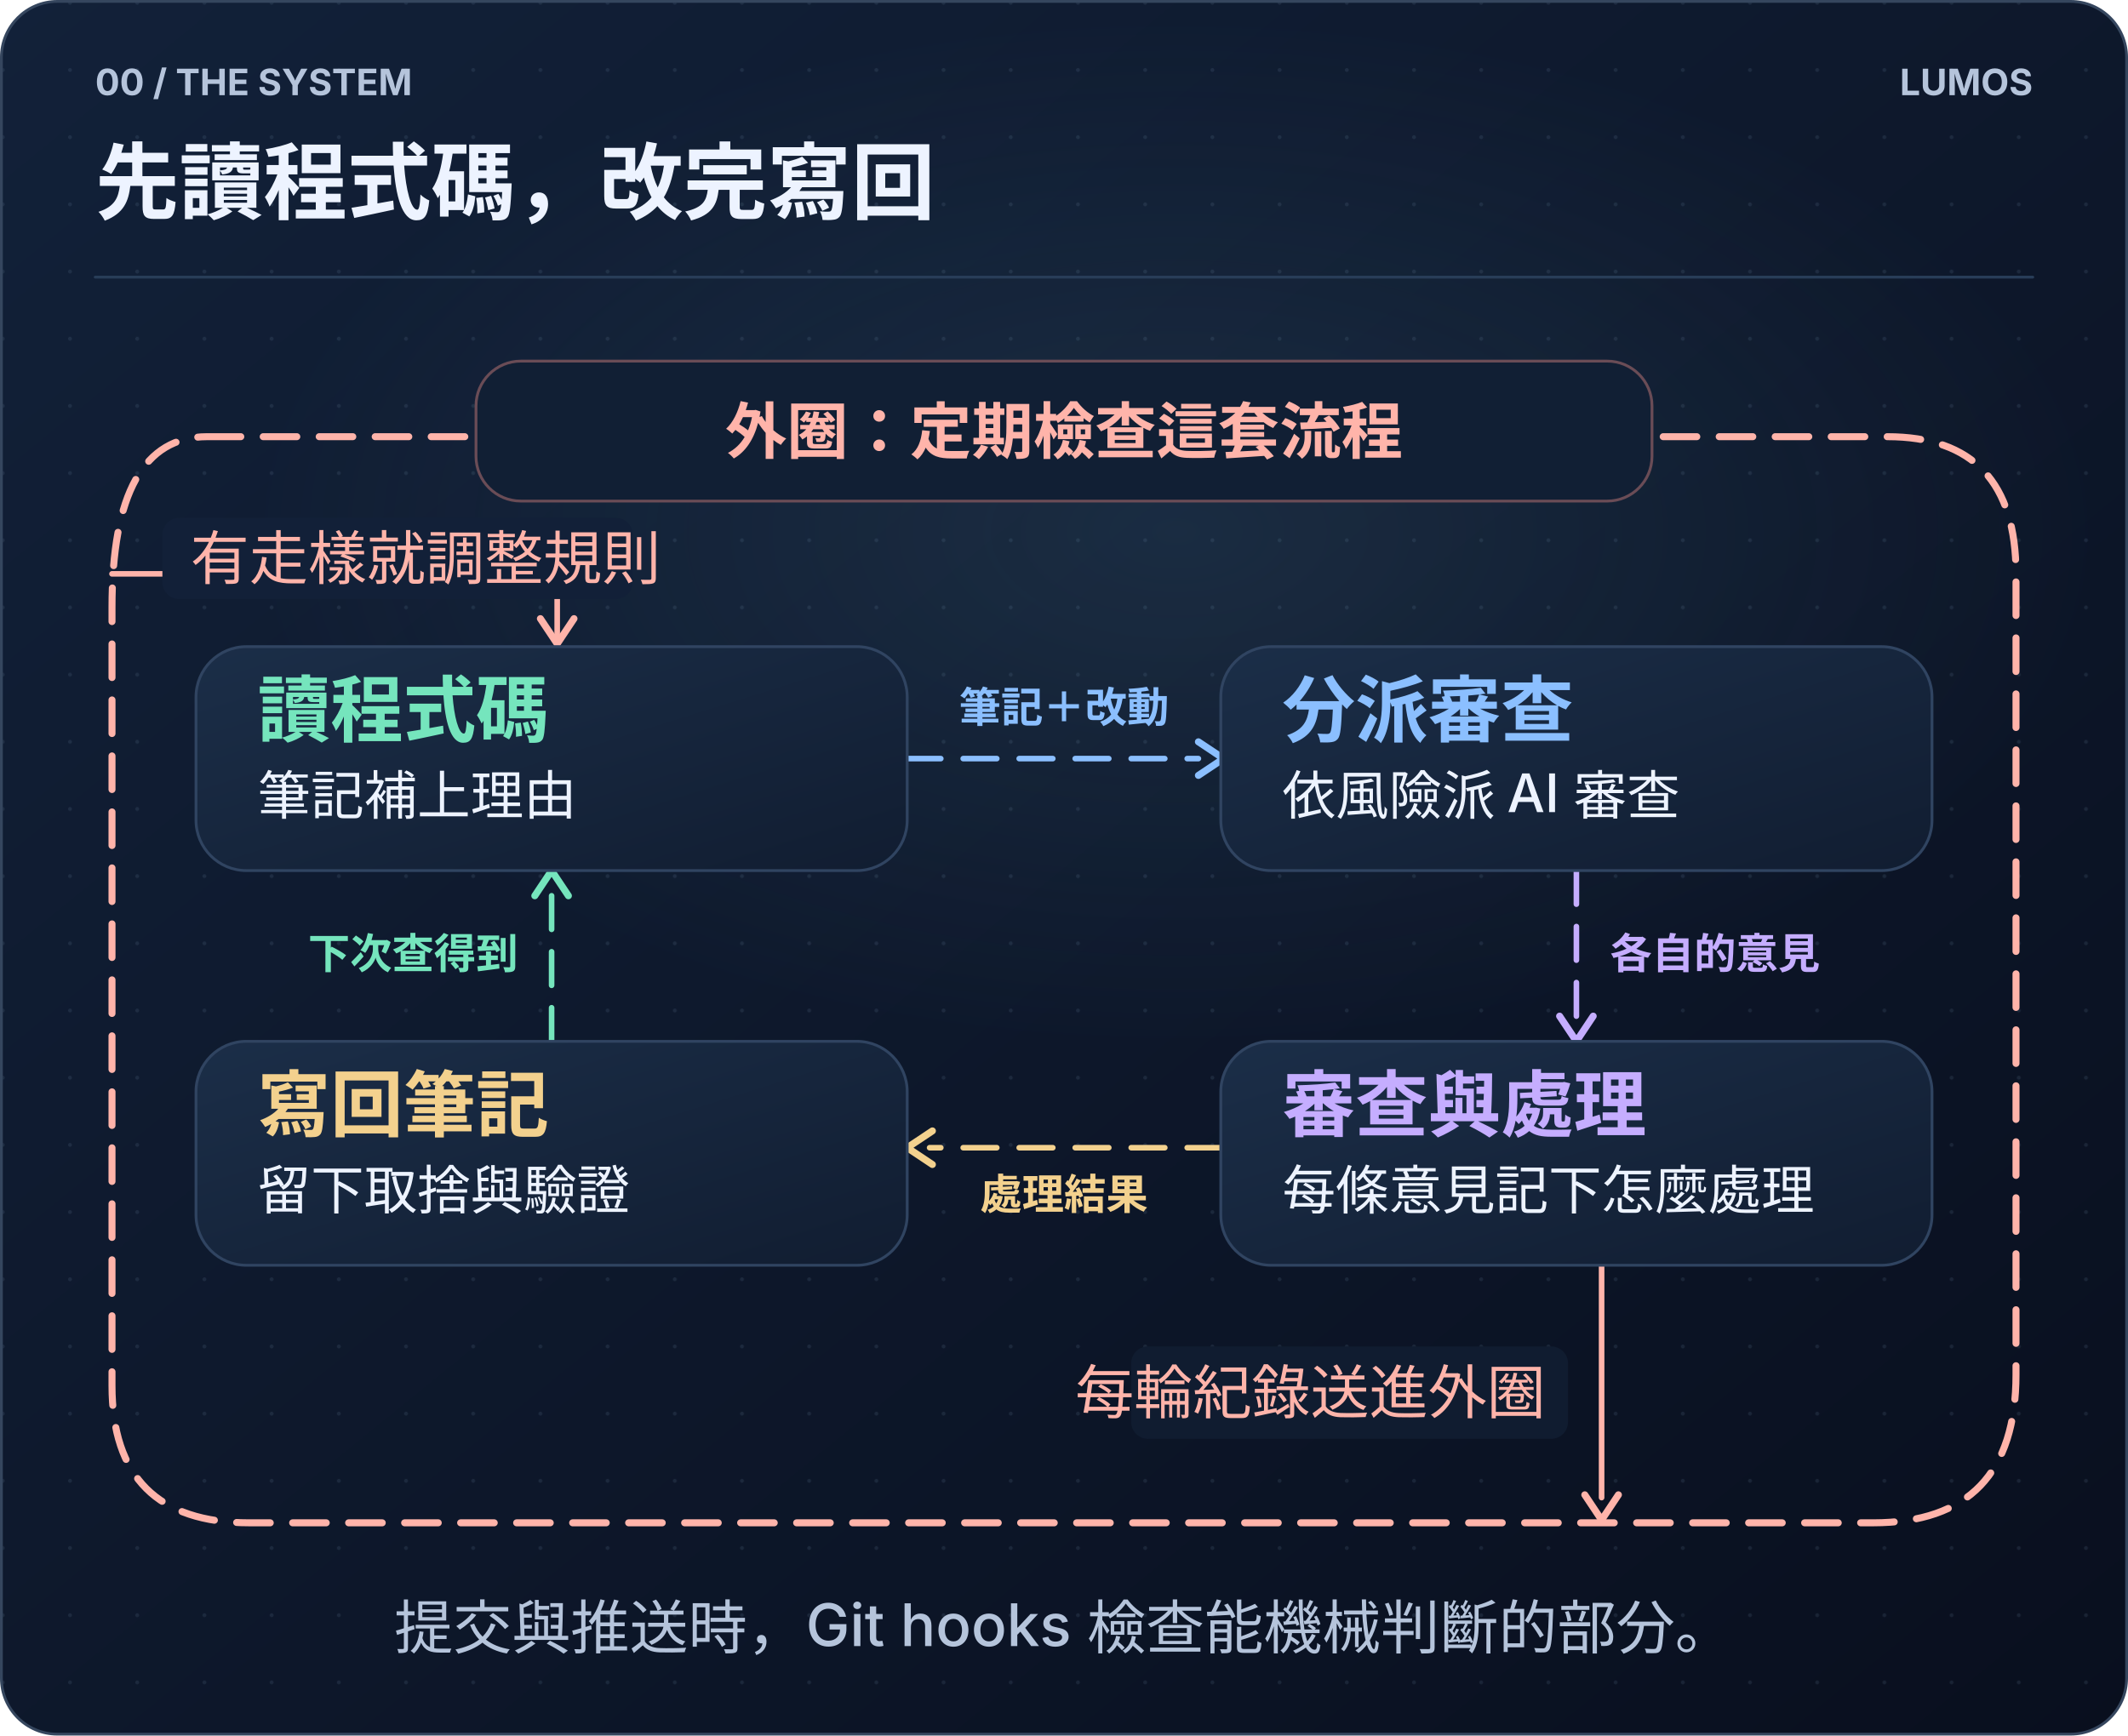
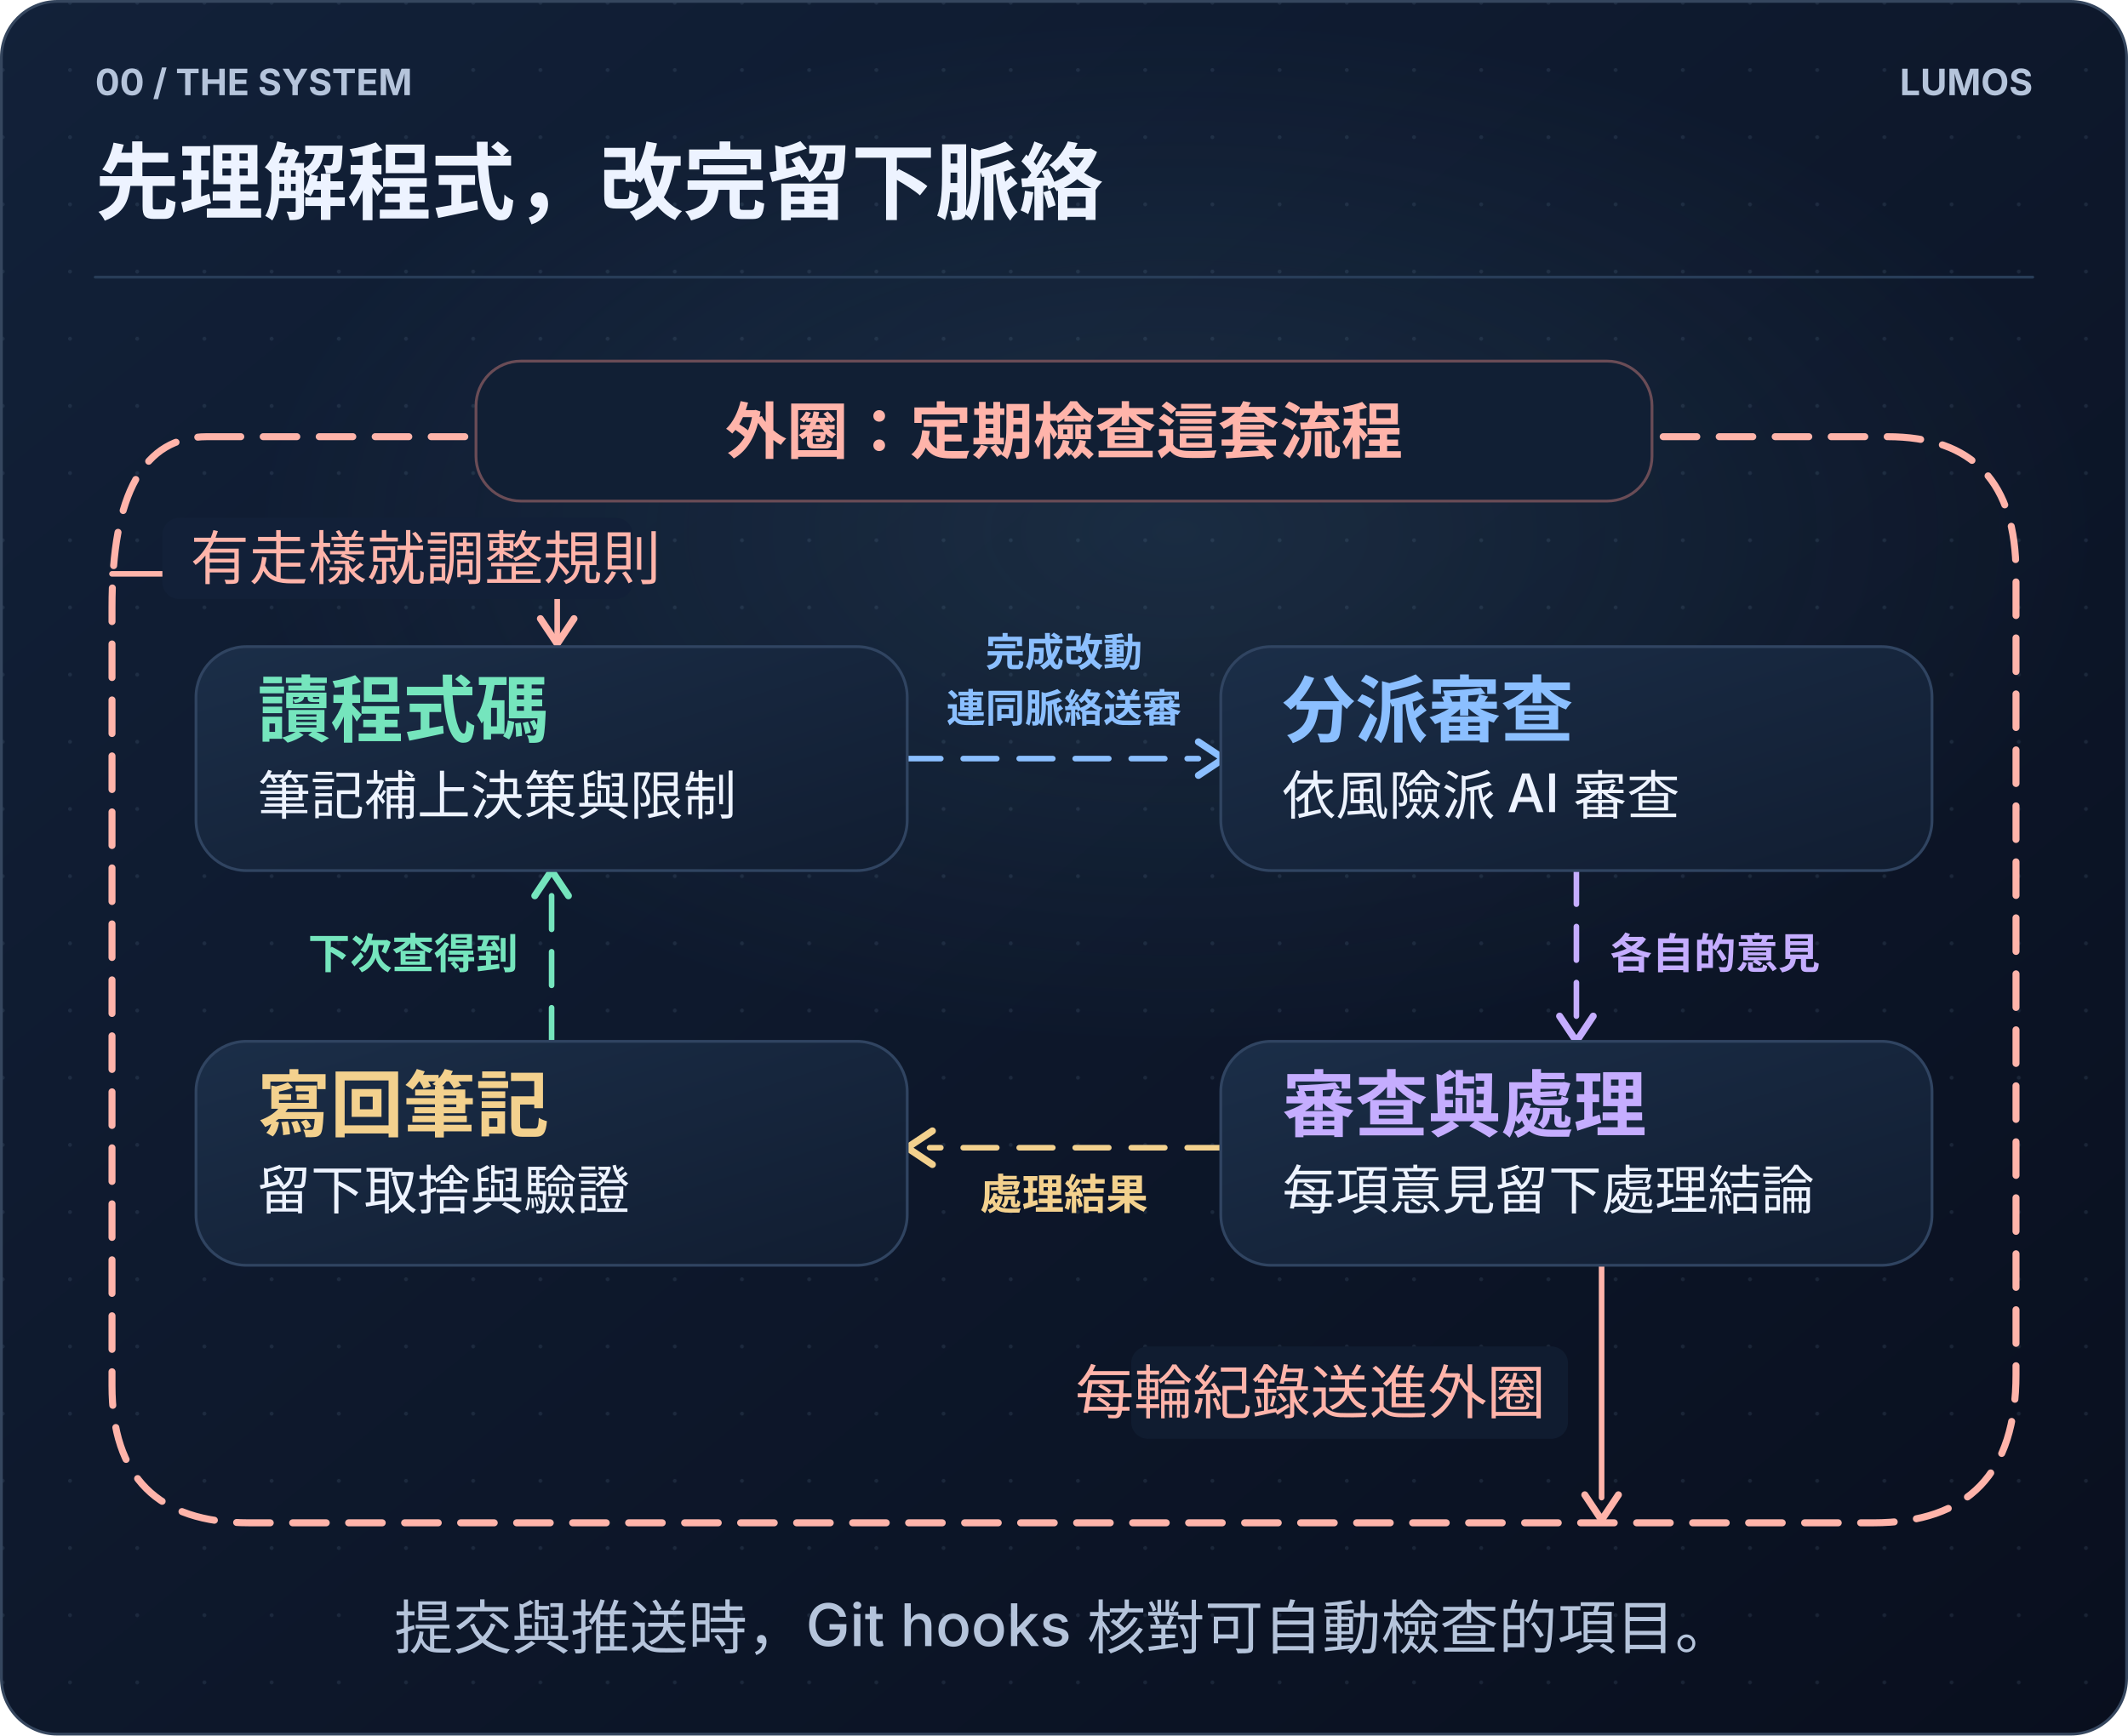
<svg xmlns="http://www.w3.org/2000/svg" width="760" height="620" viewBox="0 0 760 620" role="img" aria-labelledby="title desc">
  <defs>
    <linearGradient id="bg" x1="0" y1="0" x2="1" y2="1">
      <stop stop-color="#122139" />
      <stop offset="1" stop-color="#090f1e" />
    </linearGradient>
    <linearGradient id="panel" x1="0" y1="0" x2="1" y2="1">
      <stop stop-color="#1b2e48" />
      <stop offset="1" stop-color="#111d31" />
    </linearGradient>
    <radialGradient id="halo">
      <stop stop-color="#73b8d7" stop-opacity=".12" />
      <stop offset="1" stop-color="#73b8d7" stop-opacity="0" />
    </radialGradient>
    <pattern id="grid" width="24" height="24" patternUnits="userSpaceOnUse">
      <circle cx="1" cy="1" r=".7" fill="#718da9" opacity=".15" />
    </pattern>
  </defs>
  <rect x=".5" y=".5" width="759" height="619" rx="20" fill="url(#bg)" stroke="#35465e" />
  <rect x="1" y="1" width="758" height="618" rx="20" fill="url(#grid)" />
  <ellipse cx="420" cy="190" rx="335" ry="185" fill="url(#halo)" />
  <g font-family="Inter, 'PingFang TC', 'Noto Sans TC', 'Microsoft JhengHei', system-ui, sans-serif">
    <text x="34" y="34" font-size="13" fill="#b5c4db" text-anchor="start" font-weight="650">00 / THE SYSTEM</text>
-     <text x="34" y="76" font-size="30" fill="#edf3ff" text-anchor="start" font-weight="650">先讀程式碼，改完寫回</text>
+     <text x="34" y="76" font-size="30" fill="#edf3ff" text-anchor="start" font-weight="650">先理解程式，改完留下脈絡</text>
    <path d="M34 99H726" fill="none" stroke="#283d58" stroke-width="1" stroke-linecap="round" stroke-linejoin="round" />
    <text x="726" y="34" font-size="13" fill="#b5c4db" text-anchor="end" font-weight="650">LUMOS</text>
    <path d="M74 156H674Q720 156 720 205V491Q720 544 669 544H89Q40 544 40 495V217Q40 156 74 156" fill="none" stroke="#ffb4aa" stroke-width="2.5" stroke-linecap="round" stroke-linejoin="round" stroke-dasharray="12 8">
      <animate attributeName="stroke-dashoffset" values="0;-40" dur="2s" repeatCount="indefinite" />
    </path>
    <rect x="170" y="129" width="420" height="50" rx="16" fill="#111f34" stroke="#6a4c56" stroke-width="1" />
    <text x="380" y="162" font-size="22" fill="#ffb4aa" text-anchor="middle" font-weight="600">外圈：定期檢查這套流程</text>
    <path d="M40 205H199V229" fill="none" stroke="#ffb4aa" stroke-width="2" stroke-linecap="round" stroke-linejoin="round" />
    <polyline points="193,221 199,230 205,221" fill="none" stroke="#ffb4aa" stroke-width="2.5" stroke-linecap="round" stroke-linejoin="round" />
    <rect x="58" y="185" width="168" height="29" rx="6" fill="#122038" stroke="none" stroke-width="1" />
    <text x="68" y="207" font-size="21" fill="#ffb4aa" text-anchor="start" font-weight="450">有走樣就調整規則</text>
    <path d="M572 452V535" fill="none" stroke="#ffb4aa" stroke-width="2" stroke-linecap="round" stroke-linejoin="round" />
    <polyline points="566,534 572,543 578,534" fill="none" stroke="#ffb4aa" stroke-width="2.5" stroke-linecap="round" stroke-linejoin="round" />
    <rect x="404" y="481" width="156" height="33" rx="6" fill="#101c30" stroke="none" stroke-width="1" />
    <text x="552" y="505" font-size="21" fill="#ffb4aa" text-anchor="end" font-weight="450">每輪紀錄送進外圈</text>
    <path d="M324 271H428" fill="none" stroke="#8bbfff" stroke-width="2" stroke-linecap="round" stroke-linejoin="round" stroke-dasharray="12 8">
      <animate attributeName="stroke-dashoffset" values="0;-40" dur="2s" repeatCount="indefinite" />
    </path>
    <polyline points="428,265 437,271 428,277" fill="none" stroke="#8bbfff" stroke-width="2.5" stroke-linecap="round" stroke-linejoin="round" />
-     <text x="380" y="258" font-size="15" fill="#8bbfff" text-anchor="middle" font-weight="550">筆記＋改動</text>
+     <text x="380" y="238" font-size="14" fill="#8bbfff" text-anchor="middle" font-weight="550">完成改動</text>
+     <text x="380" y="258" font-size="14" fill="#8bbfff" text-anchor="middle" font-weight="550">連同脈絡送審</text>
    <path d="M563 311V366" fill="none" stroke="#c5adff" stroke-width="2" stroke-linecap="round" stroke-linejoin="round" stroke-dasharray="12 8">
      <animate attributeName="stroke-dashoffset" values="0;-40" dur="2s" repeatCount="indefinite" />
    </path>
    <polyline points="557,363 563,372 569,363" fill="none" stroke="#c5adff" stroke-width="2.5" stroke-linecap="round" stroke-linejoin="round" />
    <text x="575" y="346" font-size="15" fill="#c5adff" text-anchor="start" font-weight="550">各自的意見</text>
    <path d="M436 410H332" fill="none" stroke="#f3d18e" stroke-width="2" stroke-linecap="round" stroke-linejoin="round" stroke-dasharray="12 8">
      <animate attributeName="stroke-dashoffset" values="0;-40" dur="2s" repeatCount="indefinite" />
    </path>
    <polyline points="333,404 324,410 333,416" fill="none" stroke="#f3d18e" stroke-width="2.5" stroke-linecap="round" stroke-linejoin="round" />
    <text x="380" y="432" font-size="15" fill="#f3d18e" text-anchor="middle" font-weight="550">處理結果</text>
    <path d="M197 372V319" fill="none" stroke="#75e5bd" stroke-width="2" stroke-linecap="round" stroke-linejoin="round" stroke-dasharray="12 8">
      <animate attributeName="stroke-dashoffset" values="0;-40" dur="2s" repeatCount="indefinite" />
    </path>
    <polyline points="191,320 197,311 203,320" fill="none" stroke="#75e5bd" stroke-width="2.5" stroke-linecap="round" stroke-linejoin="round" />
    <text x="185" y="346" font-size="15" fill="#75e5bd" text-anchor="end" font-weight="550">下次查得到</text>
    <rect x="70" y="231" width="254" height="80" rx="18" fill="url(#panel)" stroke="#304461" stroke-width="1" />
    <text x="92" y="263" font-size="26" fill="#75e5bd" text-anchor="start" font-weight="600">讀程式碼</text>
-     <text x="92" y="291" font-size="19" fill="#edf3ff" text-anchor="start" font-weight="450">筆記補上理由</text>
+     <text x="92" y="291" font-size="19" fill="#edf3ff" text-anchor="start" font-weight="450">筆記補上決策與限制</text>
    <rect x="436" y="231" width="254" height="80" rx="18" fill="url(#panel)" stroke="#304461" stroke-width="1" />
    <text x="458" y="263" font-size="26" fill="#8bbfff" text-anchor="start" font-weight="600">分派審查</text>
    <text x="458" y="291" font-size="19" fill="#edf3ff" text-anchor="start" font-weight="450">依風險派 AI 審查</text>
    <rect x="436" y="372" width="254" height="80" rx="18" fill="url(#panel)" stroke="#304461" stroke-width="1" />
    <text x="458" y="404" font-size="26" fill="#c5adff" text-anchor="start" font-weight="600">審查與處理</text>
-     <text x="458" y="432" font-size="19" fill="#edf3ff" text-anchor="start" font-weight="450">每條意見記下怎麼處理</text>
+     <text x="458" y="432" font-size="19" fill="#edf3ff" text-anchor="start" font-weight="450">每項意見留下處理結論</text>
    <rect x="70" y="372" width="254" height="80" rx="18" fill="url(#panel)" stroke="#304461" stroke-width="1" />
    <text x="92" y="404" font-size="26" fill="#f3d18e" text-anchor="start" font-weight="600">寫回筆記</text>
    <text x="92" y="432" font-size="19" fill="#edf3ff" text-anchor="start" font-weight="450">留下取捨與驗證</text>
-     <text x="380" y="589" font-size="21" fill="#b5c4db" text-anchor="middle" font-weight="450">提交與推送時，Git hooks 檢查能機械判斷的部分。</text>
+     <text x="380" y="589" font-size="21" fill="#b5c4db" text-anchor="middle" font-weight="450">提交與推送時，Git hooks 核對可自動檢查的項目。</text>
  </g>
</svg>
